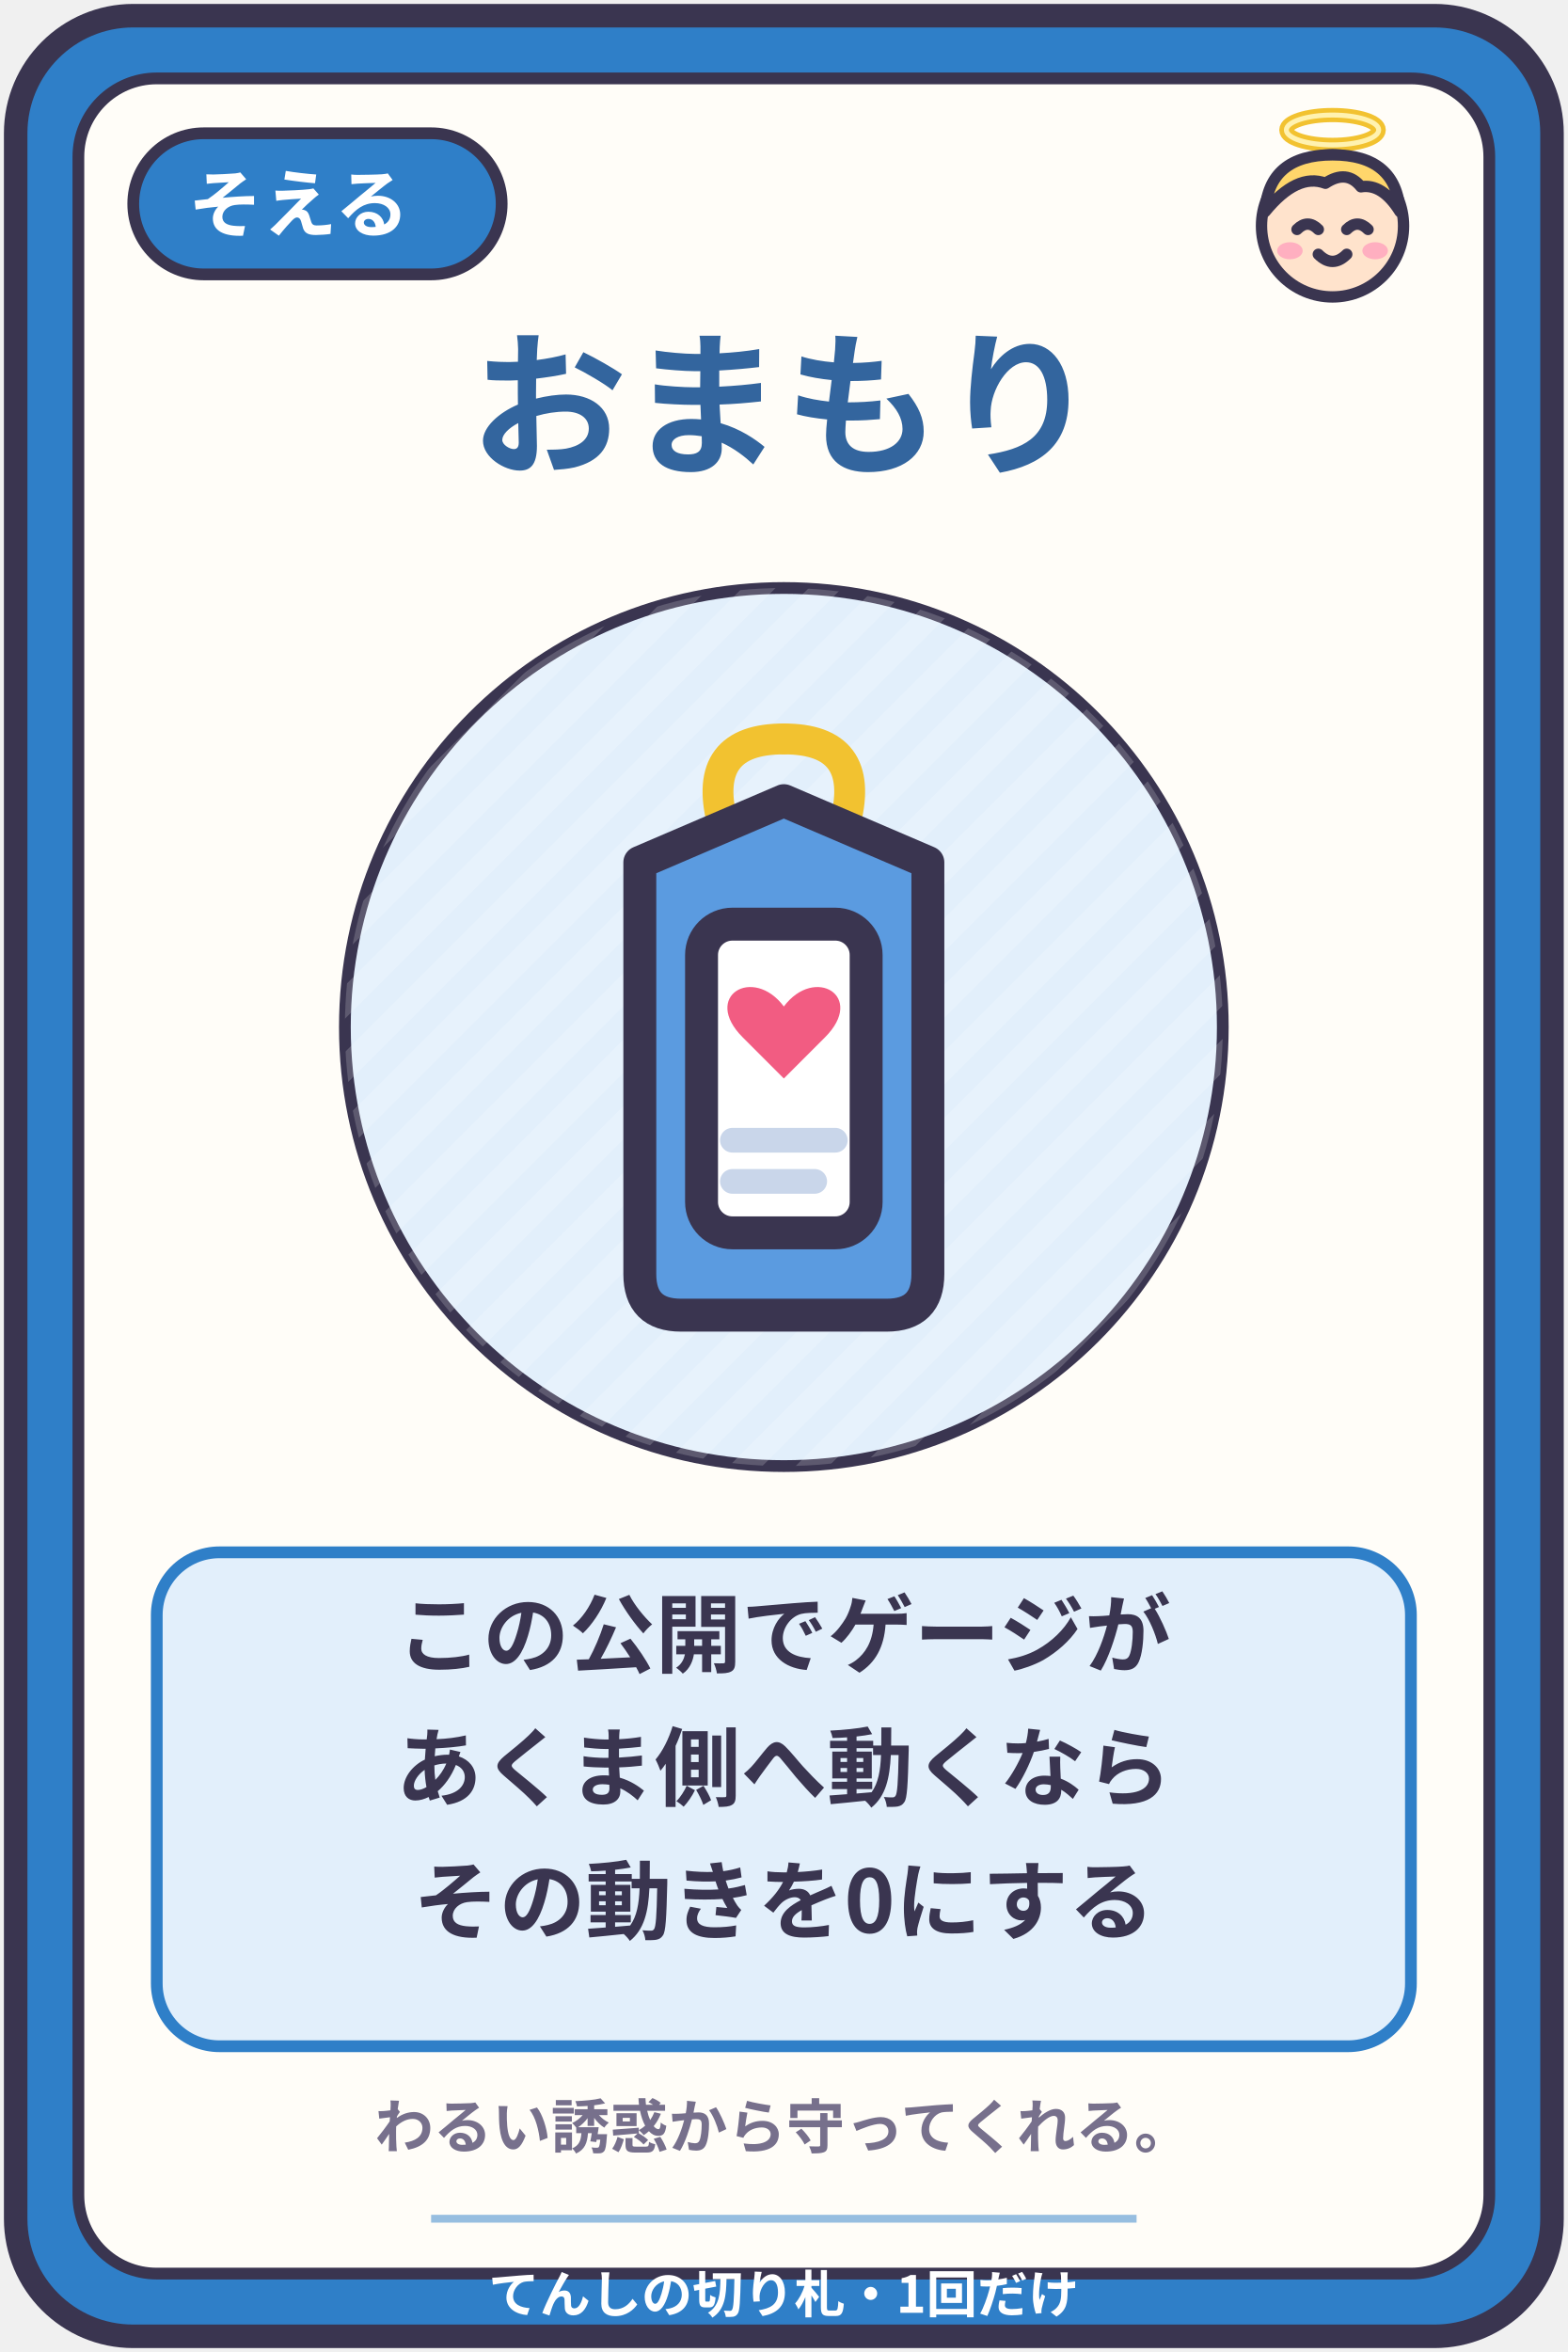
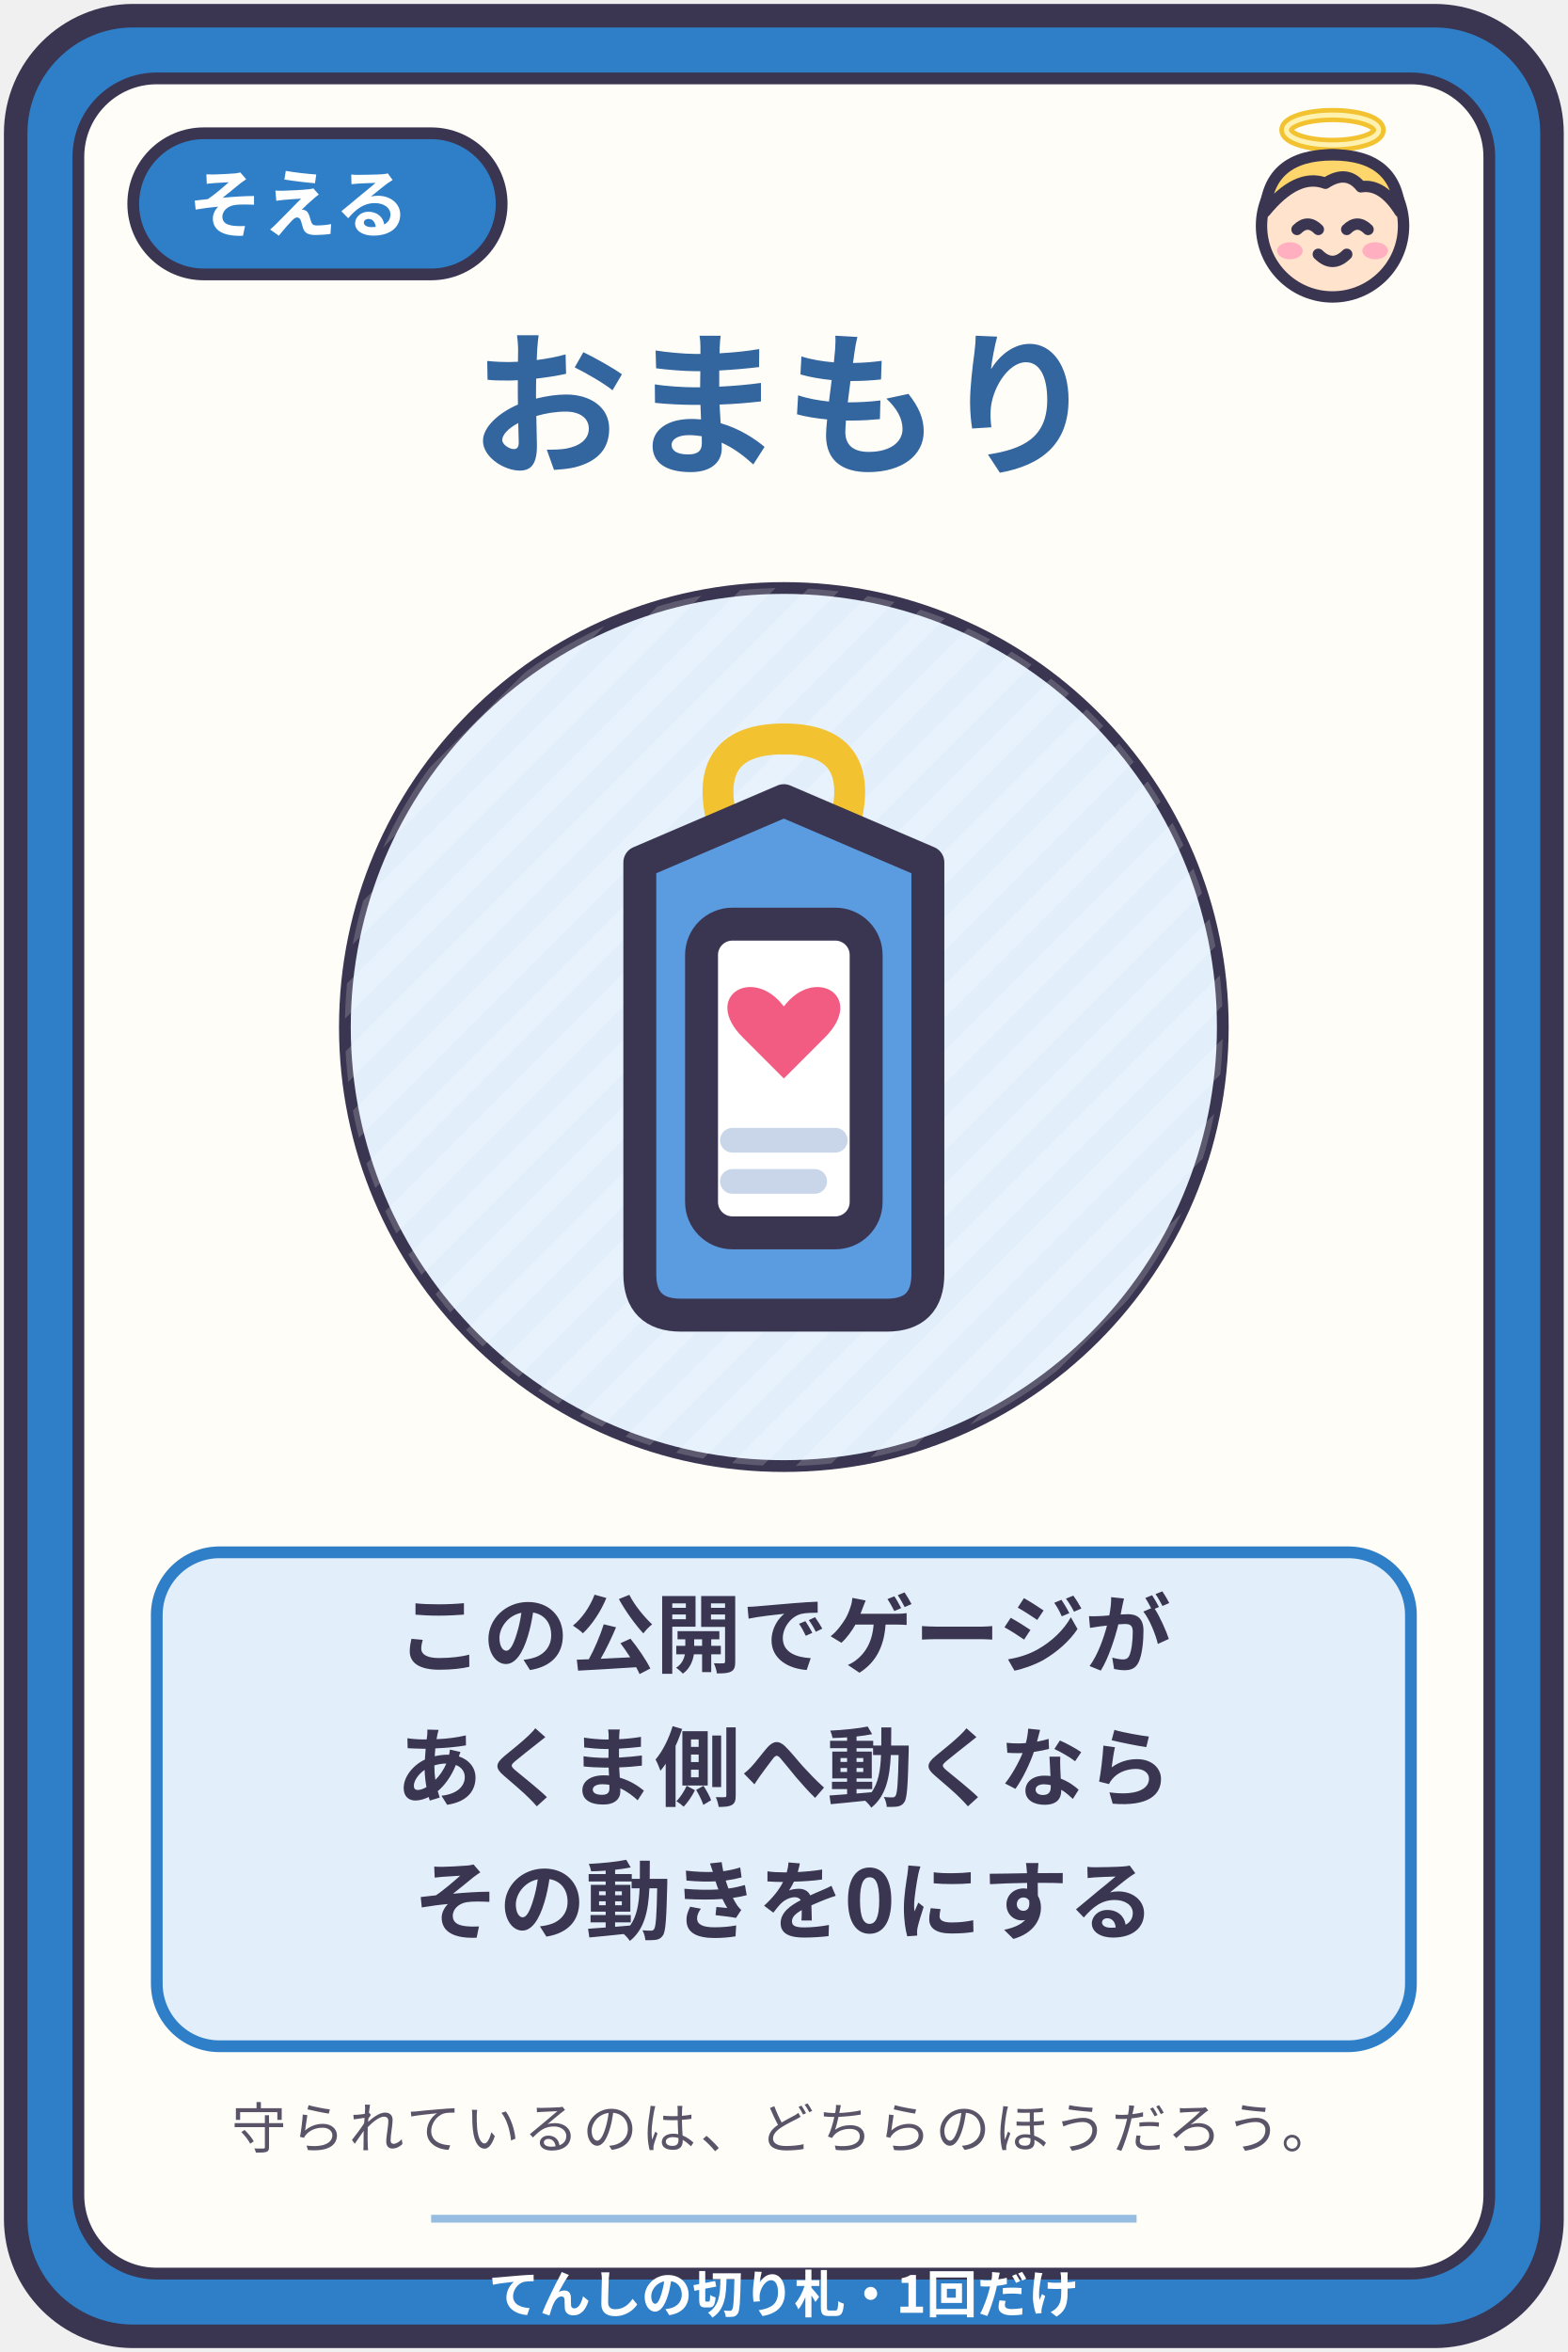
<svg xmlns="http://www.w3.org/2000/svg" width="400" height="600" viewBox="0 0 400 600" font-family="'Noto Sans CJK JP','Hiragino Sans','Yu Gothic','Meiryo',sans-serif">
  <defs>
    <filter id="shadow" x="-20%" y="-20%" width="140%" height="150%">
      <feDropShadow dx="0" dy="5" stdDeviation="3" flood-color="#5A4A2A" flood-opacity="0.22" />
    </filter>
    <filter id="soft" x="-20%" y="-20%" width="140%" height="140%">
      <feDropShadow dx="0" dy="3" stdDeviation="5" flood-color="#5A4A2A" flood-opacity="0.12" />
    </filter>
    <pattern id="dots" width="26" height="26" patternUnits="userSpaceOnUse">
      <circle cx="4" cy="4" r="1.5" fill="#EADFC8" />
    </pattern>
    <pattern id="stripeA" width="12" height="12" patternUnits="userSpaceOnUse" patternTransform="rotate(45)">
      <rect width="6" height="12" fill="#FFFFFF" opacity="0.35" />
    </pattern>
    <pattern id="cardback" width="14" height="14" patternUnits="userSpaceOnUse" patternTransform="rotate(45)">
      <rect width="14" height="14" fill="#EFE7F8" />
      <rect width="7" height="7" fill="#E3D8F2" />
    </pattern>
    <linearGradient id="sky" x1="0" y1="0" x2="0" y2="1">
      <stop offset="0" stop-color="#FDF7EC" />
      <stop offset="1" stop-color="#F7EEDC" />
    </linearGradient>
  </defs>
  <rect x="4" y="4" width="392" height="592" rx="30" fill="#2F7FC8" stroke="#3A3550" stroke-width="6" />
  <rect x="20" y="20" width="360" height="560" rx="20" fill="#FFFDF8" stroke="#3A3550" stroke-width="3" />
  <rect x="34" y="34" width="94" height="36" rx="18" fill="#2F7FC8" stroke="#3A3550" stroke-width="3" />
  <text x="48.0" y="59.0" font-size="19" font-weight="900" fill="#FFFFFF" text-anchor="start">そえる</text>
  <g transform="translate(311.0,25.0) scale(0.9062)">
    <ellipse cx="32" cy="9" rx="13" ry="4.2" fill="none" stroke="#F2C230" stroke-width="4" />
    <ellipse cx="32" cy="9" rx="13" ry="4.2" fill="none" stroke="#FFF2B0" stroke-width="1.4" />
    <circle cx="32" cy="36" r="20" fill="#FFE3CC" stroke="#3A3550" stroke-width="3.2" stroke-linejoin="round" stroke-linecap="round" />
    <path d="M13 32 Q14 16 32 16 Q50 16 51 32 Q46 24 40 25 Q36 20 30 24 Q22 21 13 32 Z" fill="#FFD66B" stroke="#3A3550" stroke-width="3.2" stroke-linejoin="round" stroke-linecap="round" />
    <path d="M22 37 Q25 34 28 37 M36 37 Q39 34 42 37" fill="none" stroke="#3A3550" stroke-width="3.2" stroke-linejoin="round" stroke-linecap="round" />
    <ellipse cx="20" cy="43" rx="3.6" ry="2.4" fill="#FFAFC0" />
    <ellipse cx="44" cy="43" rx="3.6" ry="2.4" fill="#FFAFC0" />
    <path d="M28 44 Q32 48 36 44" fill="none" stroke="#3A3550" stroke-width="3.2" stroke-linejoin="round" stroke-linecap="round" />
  </g>
  <text x="200.0" y="118.0" font-size="40" font-weight="900" fill="#33659E" text-anchor="middle">おまもり</text>
  <circle cx="200" cy="262" r="112" fill="#E2EFFB" stroke="#3A3550" stroke-width="3" />
  <circle cx="200" cy="262" r="112" fill="url(#stripeA)" opacity="0.5" />
  <g transform="translate(116.0,178.0) scale(2.625)">
    <path d="M32 4 Q24 4 26 12" fill="none" stroke="#F2C230" stroke-width="3" stroke-linecap="round" />
    <path d="M32 4 Q40 4 38 12" fill="none" stroke="#F2C230" stroke-width="3" stroke-linecap="round" />
    <path d="M18 16 L32 10 L46 16 L46 56 Q46 60 42 60 L22 60 Q18 60 18 56 Z" fill="#5B9BE0" stroke="#3A3550" stroke-width="3.2" stroke-linejoin="round" stroke-linecap="round" />
    <rect x="24" y="22" width="16" height="30" rx="3" fill="#FFFFFF" stroke="#3A3550" stroke-width="3.2" stroke-linejoin="round" stroke-linecap="round" />
    <path d="M32 30 C29 26 24 29 28 33 L32 37 L36 33 C40 29 35 26 32 30 Z" fill="#F25C82" />
    <path d="M27 43 L37 43 M27 47 L35 47" stroke="#C9D6EA" stroke-width="2.4" stroke-linecap="round" />
  </g>
  <rect x="40" y="396" width="320" height="126" rx="16" fill="#E2EFFB" stroke="#2F7FC8" stroke-width="3" />
  <text x="200.0" y="425.0" font-size="22" font-weight="bold" fill="#3A3550" text-anchor="middle">この公開でゲージが</text>
  <text x="200.0" y="459.0" font-size="22" font-weight="bold" fill="#3A3550" text-anchor="middle">あくま側へ動くなら</text>
  <text x="200.0" y="493.0" font-size="22" font-weight="bold" fill="#3A3550" text-anchor="middle">その動きを0にする</text>
-   <text x="200.0" y="548.0" font-size="15" font-weight="bold" fill="#77708C" text-anchor="middle">わるい誘惑から守ってくれる。</text>
+   <text x="200.0" y="548.0" font-size="14" font-weight="500" fill="#5B5468" text-anchor="middle" letter-spacing="1">守られているのは、どちらのほうだろう。</text>
  <path d="M110 566 L290 566" stroke="#2F7FC8" stroke-width="2" opacity="0.5" />
  <text x="200.0" y="590.0" font-size="13" font-weight="900" fill="#FFFFFF" text-anchor="middle">てんしの切り札・1回だけ</text>
</svg>
